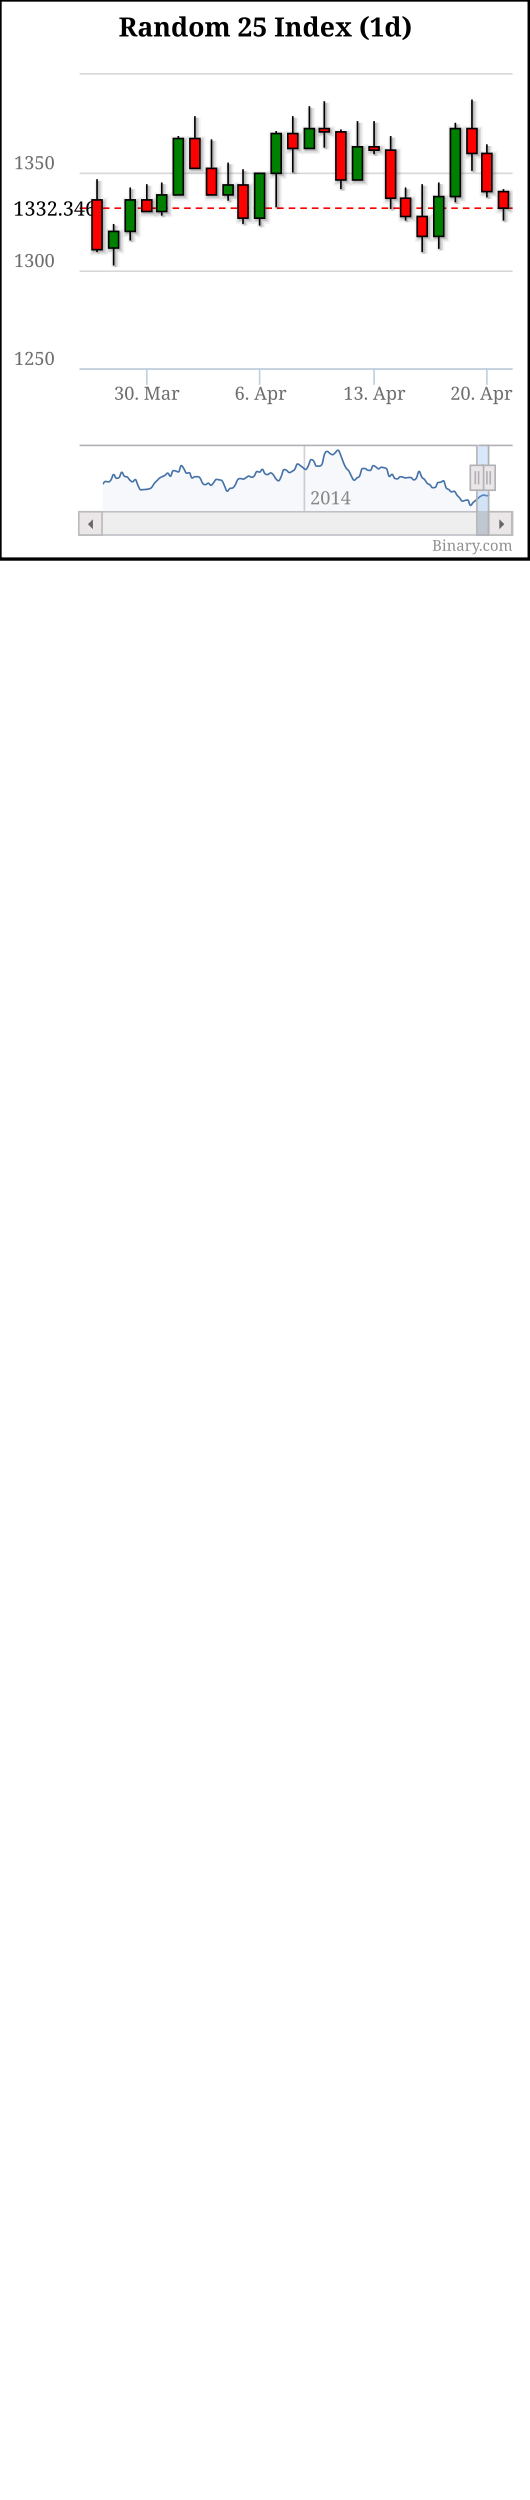
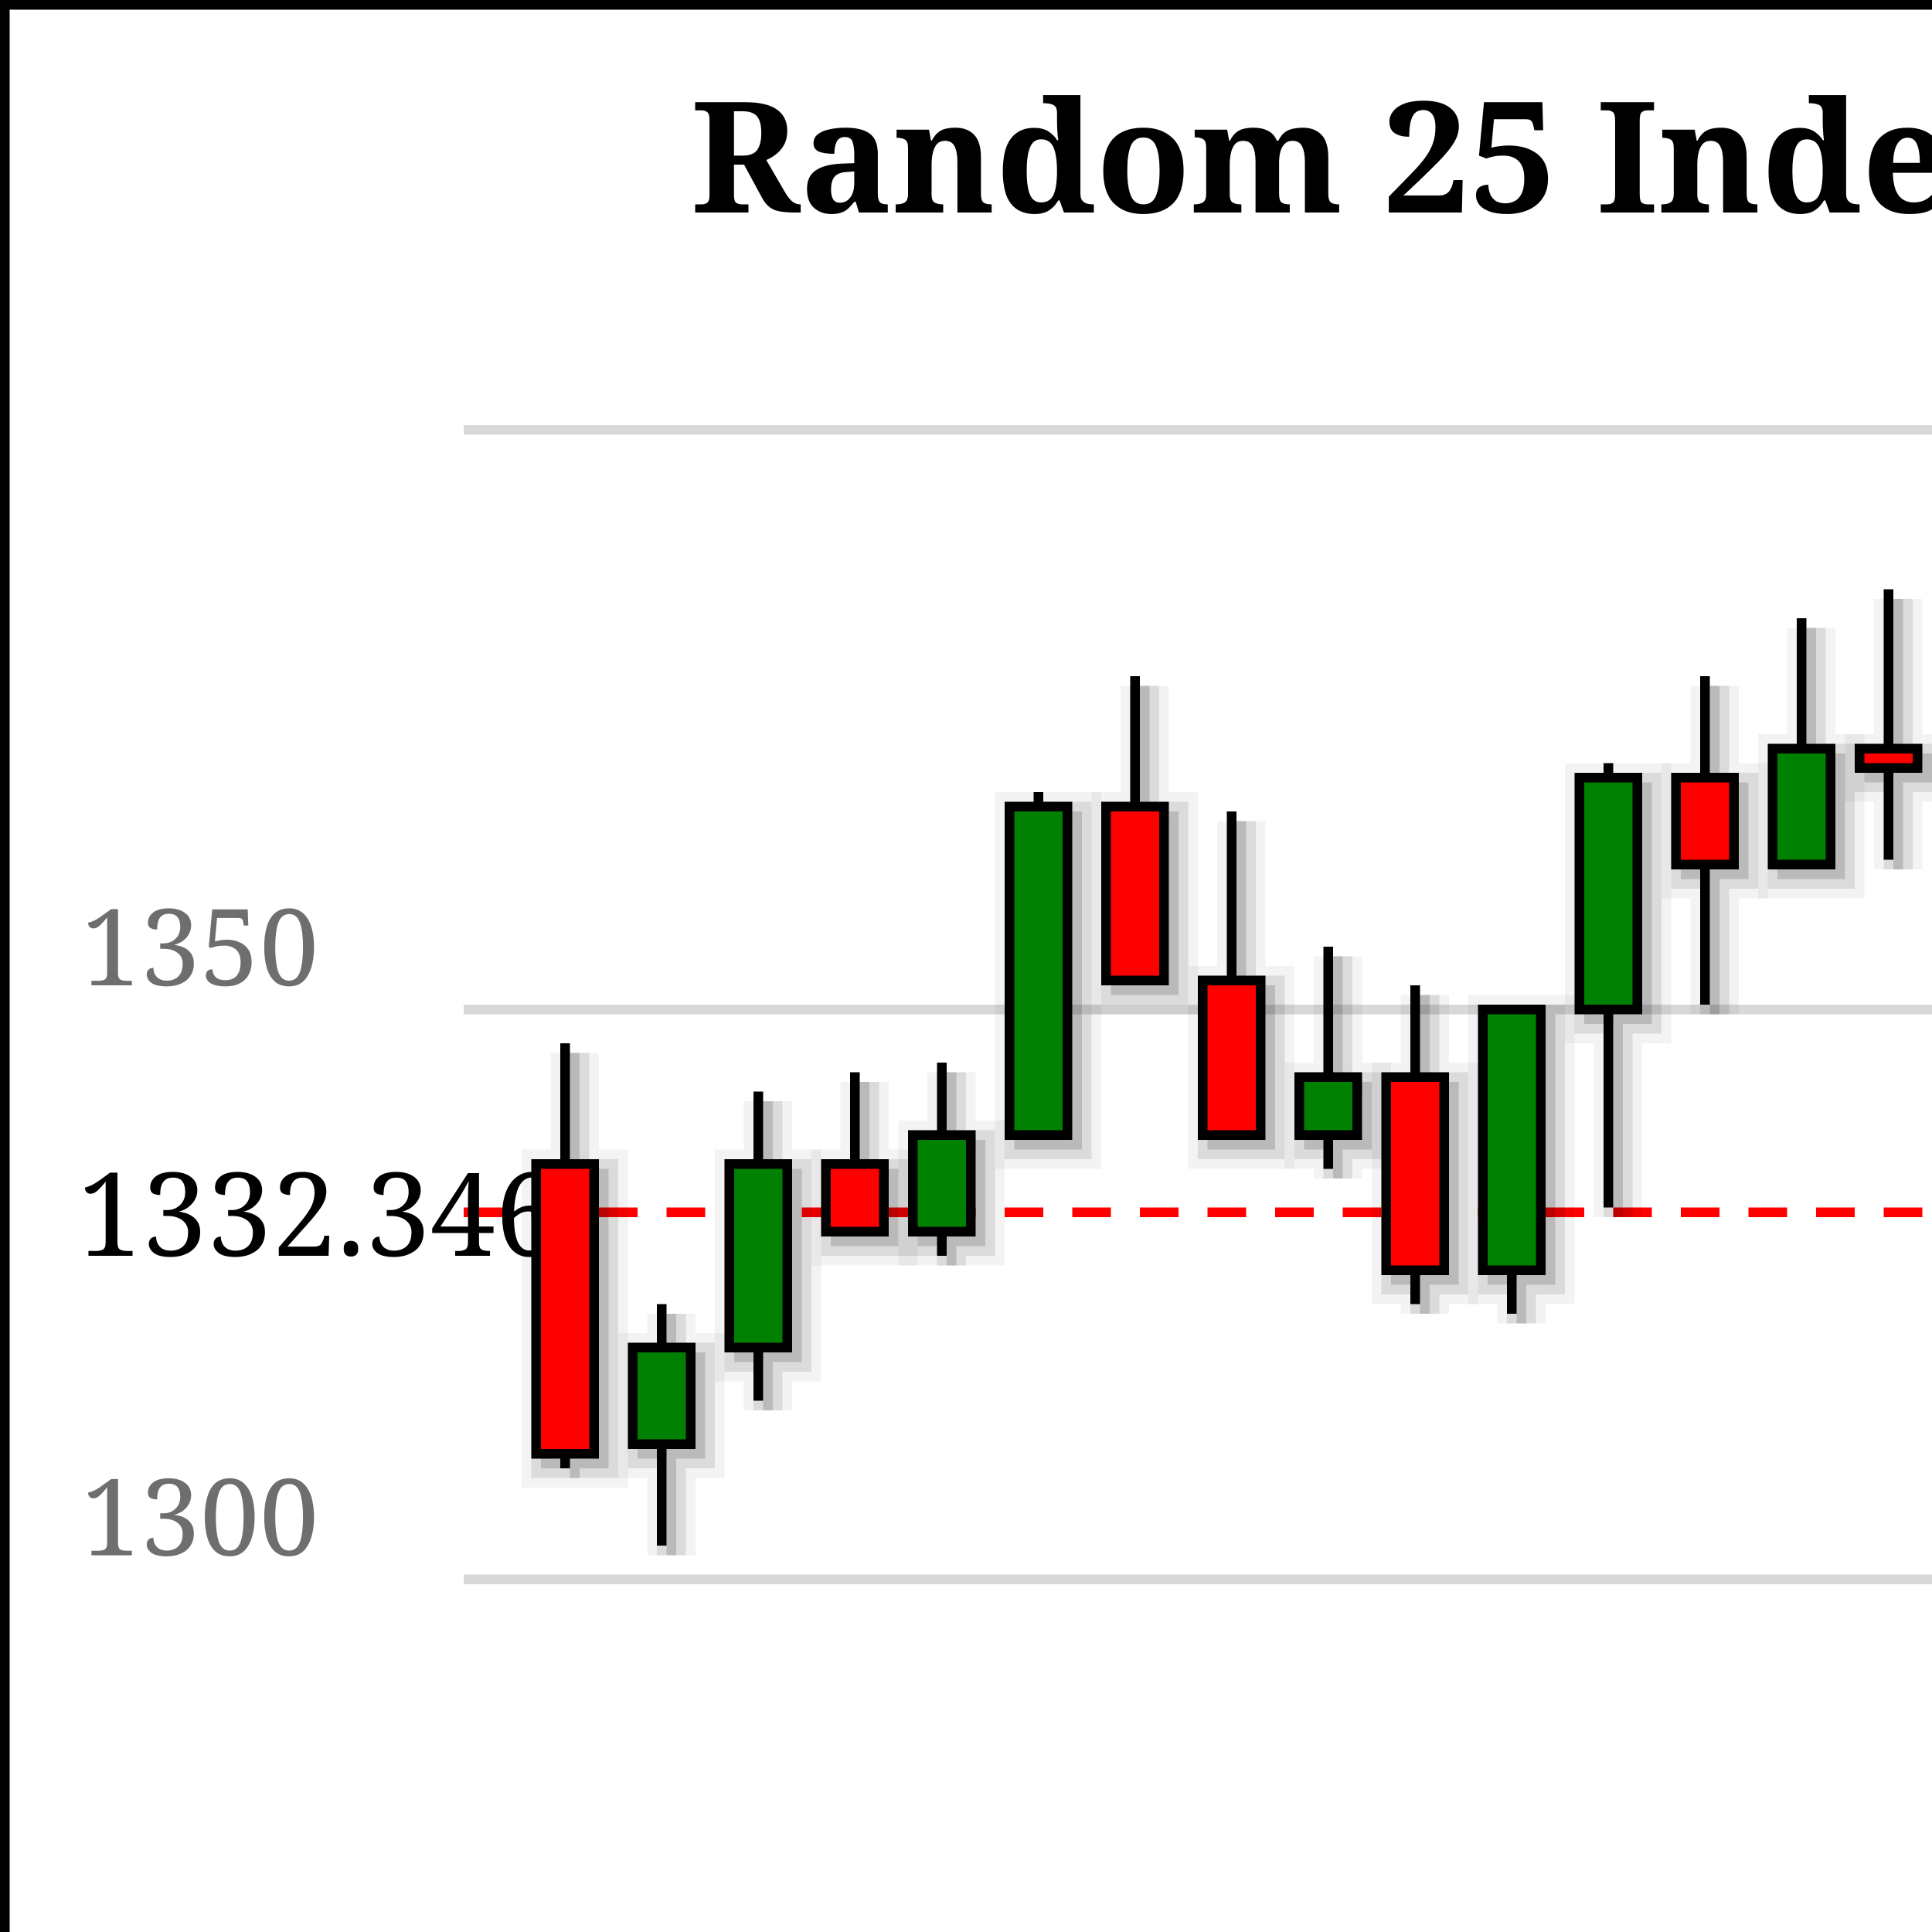
- <svg xmlns="http://www.w3.org/2000/svg" version="1.1" style="font-family:signika, serif;font-size:12px;" preserveAspectRatio="xMinYMin meet" viewBox="0 0 319 1507">
+ <svg xmlns="http://www.w3.org/2000/svg" version="1.1" style="font-family:signika, serif;font-size:12px;" preserveAspectRatio="xMinYMin meet" viewBox="0 0 200 200">
  <rect x="0" y="0" width="319" height="337" style="stroke: #000000; fill: none; stroke-width: 2" />
  <defs>
    <clipPath id="highcharts-19">
      <rect x="0" y="0" width="261" height="177" />
    </clipPath>
    <clipPath id="highcharts-21">
      <rect x="0" y="0" width="233" height="40" />
    </clipPath>
  </defs>
  <g class="highcharts-scrollbar" transform="translate(48,309)">
    <rect x="0" y="-0.5" fill="#eeeeee" stroke="#C0C0C8" stroke-width="1" rx="0" ry="0" height="14" width="261" />
    <rect y="-0.5" height="14" fill="#bfc8d1" stroke="#bfc8d1" stroke-width="1" rx="0" ry="0" x="240.5" width="6" />
    <path fill="none" stroke="#666" stroke-width="1" visibility="hidden" d="M 240 3.5 L 240 9.333 M 243 3.5 L 243 9.333 M 246 3.5 L 246 9.333" />
    <g>
      <rect x="-0.5" y="-0.5" width="14" height="14" strokeWidth="1" stroke="#bbb" stroke-width="1" fill="#ebe7e8" />
      <path fill="#666" d="M 8 4 L 8 10 5 7" />
    </g>
    <g transform="translate(247,0)">
      <rect x="-0.5" y="-0.5" width="14" height="14" strokeWidth="1" stroke="#bbb" stroke-width="1" fill="#ebe7e8" />
      <path fill="#666" d="M 6 4 L 6 10 9 7" />
    </g>
  </g>
  <g class="highcharts-grid" />
  <g class="highcharts-grid">
    <path fill="none" d="M 183.5 268 L 183.5 308" stroke="#D0D0D8" stroke-width="1" opacity="1" />
  </g>
  <g class="highcharts-grid">
    <path fill="none" d="M 48 222.5 L 309 222.5" stroke="#D8D8D8" stroke-width="1" opacity="1" />
    <path fill="none" d="M 48 163.5 L 309 163.5" stroke="#D8D8D8" stroke-width="1" opacity="1" />
    <path fill="none" d="M 48 104.5 L 309 104.5" stroke="#D8D8D8" stroke-width="1" opacity="1" />
    <path fill="none" d="M 48 44.5 L 309 44.5" stroke="#D8D8D8" stroke-width="1" opacity="1" />
  </g>
  <g class="highcharts-grid" />
  <g class="highcharts-axis">
    <path fill="none" d="M 88.5 222 L 88.5 232" stroke="#C0D0E0" stroke-width="1" opacity="1" />
    <path fill="none" d="M 156.5 222 L 156.5 232" stroke="#C0D0E0" stroke-width="1" opacity="1" />
    <path fill="none" d="M 225.5 222 L 225.5 232" stroke="#C0D0E0" stroke-width="1" opacity="1" />
    <path fill="none" d="M 293.5 222 L 293.5 232" stroke="#C0D0E0" stroke-width="1" opacity="1" />
    <path fill="none" d="M 48 222.5 L 309 222.5" stroke="#C0D0E0" stroke-width="1" visibility="visible" />
  </g>
  <g class="highcharts-axis" />
  <g class="highcharts-axis" />
  <g class="highcharts-axis" />
  <path fill="none" d="M 48 125.5 L 309 125.5" stroke="red" stroke-width="1" stroke-dasharray="4,3" />
  <text x="8" text-anchor="undefined" transform="translate(0,0)" style="" y="130" visibility="visible">
    <tspan style="background-color: #2ecc71; border-radius: 2px;">1332.346</tspan>
  </text>
  <g class="highcharts-series-group">
    <g class="highcharts-series" visibility="visible" transform="translate(48,45) scale(1 1)" clip-path="url(#highcharts-19)">
      <path fill="none" d="M 7.5 105.5 L 7.5 75.5 L 13.5 75.5 L 13.5 105.5 Z M 10.5 75.5 L 10.5 63 M 10.5 105.5 L 10.5 107" stroke="black" stroke-width="5" stroke-opacity="0.05" transform="translate(1, 1)" />
      <path fill="none" d="M 7.5 105.5 L 7.5 75.5 L 13.5 75.5 L 13.5 105.5 Z M 10.5 75.5 L 10.5 63 M 10.5 105.5 L 10.5 107" stroke="black" stroke-width="3" stroke-opacity="0.1" transform="translate(1, 1)" />
      <path fill="none" d="M 7.5 105.5 L 7.5 75.5 L 13.5 75.5 L 13.5 105.5 Z M 10.5 75.5 L 10.5 63 M 10.5 105.5 L 10.5 107" stroke="black" stroke-width="1" stroke-opacity="0.15" transform="translate(1, 1)" />
      <path fill="red" d="M 7.5 105.5 L 7.5 75.5 L 13.5 75.5 L 13.5 105.5 Z M 10.5 75.5 L 10.5 63 M 10.5 105.5 L 10.5 107" stroke="black" stroke-width="1" />
      <path fill="none" d="M 17.5 104.5 L 17.5 94.5 L 23.5 94.5 L 23.5 104.5 Z M 20.5 94.5 L 20.5 90 M 20.5 104.5 L 20.5 115" stroke="black" stroke-width="5" stroke-opacity="0.05" transform="translate(1, 1)" />
      <path fill="none" d="M 17.5 104.5 L 17.5 94.5 L 23.5 94.5 L 23.5 104.5 Z M 20.5 94.5 L 20.5 90 M 20.5 104.5 L 20.5 115" stroke="black" stroke-width="3" stroke-opacity="0.1" transform="translate(1, 1)" />
      <path fill="none" d="M 17.5 104.5 L 17.5 94.5 L 23.5 94.5 L 23.5 104.5 Z M 20.5 94.5 L 20.5 90 M 20.5 104.5 L 20.5 115" stroke="black" stroke-width="1" stroke-opacity="0.15" transform="translate(1, 1)" />
      <path fill="green" d="M 17.5 104.5 L 17.5 94.5 L 23.5 94.5 L 23.5 104.5 Z M 20.5 94.5 L 20.5 90 M 20.5 104.5 L 20.5 115" stroke="black" stroke-width="1" />
      <path fill="none" d="M 27.5 94.5 L 27.5 75.5 L 33.5 75.5 L 33.5 94.5 Z M 30.5 75.5 L 30.5 68 M 30.5 94.5 L 30.5 100" stroke="black" stroke-width="5" stroke-opacity="0.05" transform="translate(1, 1)" />
      <path fill="none" d="M 27.5 94.5 L 27.5 75.5 L 33.5 75.5 L 33.5 94.5 Z M 30.5 75.5 L 30.5 68 M 30.5 94.5 L 30.5 100" stroke="black" stroke-width="3" stroke-opacity="0.1" transform="translate(1, 1)" />
      <path fill="none" d="M 27.5 94.5 L 27.5 75.5 L 33.5 75.5 L 33.5 94.5 Z M 30.5 75.5 L 30.5 68 M 30.5 94.5 L 30.5 100" stroke="black" stroke-width="1" stroke-opacity="0.15" transform="translate(1, 1)" />
      <path fill="green" d="M 27.5 94.5 L 27.5 75.5 L 33.5 75.5 L 33.5 94.5 Z M 30.5 75.5 L 30.5 68 M 30.5 94.5 L 30.5 100" stroke="black" stroke-width="1" />
      <path fill="none" d="M 37.5 82.5 L 37.5 75.5 L 43.5 75.5 L 43.5 82.5 Z M 40.5 75.5 L 40.5 66 M 40.5 82.5 L 40.5 83" stroke="black" stroke-width="5" stroke-opacity="0.05" transform="translate(1, 1)" />
      <path fill="none" d="M 37.5 82.5 L 37.5 75.5 L 43.5 75.5 L 43.5 82.5 Z M 40.5 75.5 L 40.5 66 M 40.5 82.5 L 40.5 83" stroke="black" stroke-width="3" stroke-opacity="0.1" transform="translate(1, 1)" />
      <path fill="none" d="M 37.5 82.5 L 37.5 75.5 L 43.5 75.5 L 43.5 82.5 Z M 40.5 75.5 L 40.5 66 M 40.5 82.5 L 40.5 83" stroke="black" stroke-width="1" stroke-opacity="0.15" transform="translate(1, 1)" />
      <path fill="red" d="M 37.5 82.5 L 37.5 75.5 L 43.5 75.5 L 43.5 82.5 Z M 40.5 75.5 L 40.5 66 M 40.5 82.5 L 40.5 83" stroke="black" stroke-width="1" />
      <path fill="none" d="M 46.5 82.5 L 46.5 72.5 L 52.5 72.5 L 52.5 82.5 Z M 49.5 72.5 L 49.5 65 M 49.5 82.5 L 49.5 85" stroke="black" stroke-width="5" stroke-opacity="0.05" transform="translate(1, 1)" />
      <path fill="none" d="M 46.5 82.5 L 46.5 72.5 L 52.5 72.5 L 52.5 82.5 Z M 49.5 72.5 L 49.5 65 M 49.5 82.5 L 49.5 85" stroke="black" stroke-width="3" stroke-opacity="0.1" transform="translate(1, 1)" />
      <path fill="none" d="M 46.5 82.5 L 46.5 72.5 L 52.5 72.5 L 52.5 82.5 Z M 49.5 72.5 L 49.5 65 M 49.5 82.5 L 49.5 85" stroke="black" stroke-width="1" stroke-opacity="0.15" transform="translate(1, 1)" />
      <path fill="green" d="M 46.5 82.5 L 46.5 72.5 L 52.5 72.5 L 52.5 82.5 Z M 49.5 72.5 L 49.5 65 M 49.5 82.5 L 49.5 85" stroke="black" stroke-width="1" />
      <path fill="none" d="M 56.5 72.5 L 56.5 38.5 L 62.5 38.5 L 62.5 72.5 Z M 59.5 38.5 L 59.5 37 M 59.5 72.5 L 59.5 73" stroke="black" stroke-width="5" stroke-opacity="0.05" transform="translate(1, 1)" />
      <path fill="none" d="M 56.5 72.5 L 56.5 38.5 L 62.5 38.5 L 62.5 72.5 Z M 59.5 38.5 L 59.5 37 M 59.5 72.5 L 59.5 73" stroke="black" stroke-width="3" stroke-opacity="0.1" transform="translate(1, 1)" />
      <path fill="none" d="M 56.5 72.5 L 56.5 38.5 L 62.5 38.5 L 62.5 72.5 Z M 59.5 38.5 L 59.5 37 M 59.5 72.5 L 59.5 73" stroke="black" stroke-width="1" stroke-opacity="0.15" transform="translate(1, 1)" />
      <path fill="green" d="M 56.5 72.5 L 56.5 38.5 L 62.5 38.5 L 62.5 72.5 Z M 59.5 38.5 L 59.5 37 M 59.5 72.5 L 59.5 73" stroke="black" stroke-width="1" />
      <path fill="none" d="M 66.5 56.5 L 66.5 38.5 L 72.5 38.5 L 72.5 56.5 Z M 69.5 38.5 L 69.5 25 M 69.5 56.5 L 69.5 57" stroke="black" stroke-width="5" stroke-opacity="0.05" transform="translate(1, 1)" />
      <path fill="none" d="M 66.5 56.5 L 66.5 38.5 L 72.5 38.5 L 72.5 56.5 Z M 69.5 38.5 L 69.5 25 M 69.5 56.5 L 69.5 57" stroke="black" stroke-width="3" stroke-opacity="0.1" transform="translate(1, 1)" />
      <path fill="none" d="M 66.5 56.5 L 66.5 38.5 L 72.5 38.5 L 72.5 56.5 Z M 69.5 38.5 L 69.5 25 M 69.5 56.5 L 69.5 57" stroke="black" stroke-width="1" stroke-opacity="0.15" transform="translate(1, 1)" />
      <path fill="red" d="M 66.5 56.5 L 66.5 38.5 L 72.5 38.5 L 72.5 56.5 Z M 69.5 38.5 L 69.5 25 M 69.5 56.5 L 69.5 57" stroke="black" stroke-width="1" />
      <path fill="none" d="M 76.5 72.5 L 76.5 56.5 L 82.5 56.5 L 82.5 72.5 Z M 79.5 56.5 L 79.5 39 M 79.5 72.5 L 79.5 72" stroke="black" stroke-width="5" stroke-opacity="0.05" transform="translate(1, 1)" />
      <path fill="none" d="M 76.5 72.5 L 76.5 56.5 L 82.5 56.5 L 82.5 72.5 Z M 79.5 56.5 L 79.5 39 M 79.5 72.5 L 79.5 72" stroke="black" stroke-width="3" stroke-opacity="0.1" transform="translate(1, 1)" />
      <path fill="none" d="M 76.5 72.5 L 76.5 56.5 L 82.5 56.5 L 82.5 72.5 Z M 79.5 56.5 L 79.5 39 M 79.5 72.5 L 79.5 72" stroke="black" stroke-width="1" stroke-opacity="0.15" transform="translate(1, 1)" />
      <path fill="red" d="M 76.5 72.5 L 76.5 56.5 L 82.5 56.5 L 82.5 72.5 Z M 79.5 56.5 L 79.5 39 M 79.5 72.5 L 79.5 72" stroke="black" stroke-width="1" />
      <path fill="none" d="M 86.5 72.5 L 86.5 66.5 L 92.5 66.5 L 92.5 72.5 Z M 89.5 66.5 L 89.5 53 M 89.5 72.5 L 89.5 76" stroke="black" stroke-width="5" stroke-opacity="0.05" transform="translate(1, 1)" />
      <path fill="none" d="M 86.5 72.5 L 86.5 66.5 L 92.5 66.5 L 92.5 72.5 Z M 89.5 66.5 L 89.5 53 M 89.5 72.5 L 89.5 76" stroke="black" stroke-width="3" stroke-opacity="0.1" transform="translate(1, 1)" />
      <path fill="none" d="M 86.5 72.5 L 86.5 66.5 L 92.5 66.5 L 92.5 72.5 Z M 89.5 66.5 L 89.5 53 M 89.5 72.5 L 89.5 76" stroke="black" stroke-width="1" stroke-opacity="0.15" transform="translate(1, 1)" />
      <path fill="green" d="M 86.5 72.5 L 86.5 66.5 L 92.5 66.5 L 92.5 72.5 Z M 89.5 66.5 L 89.5 53 M 89.5 72.5 L 89.5 76" stroke="black" stroke-width="1" />
      <path fill="none" d="M 95.5 86.5 L 95.5 66.5 L 101.5 66.5 L 101.5 86.5 Z M 98.5 66.5 L 98.5 57 M 98.5 86.5 L 98.5 90" stroke="black" stroke-width="5" stroke-opacity="0.05" transform="translate(1, 1)" />
      <path fill="none" d="M 95.5 86.5 L 95.5 66.5 L 101.5 66.5 L 101.5 86.5 Z M 98.5 66.5 L 98.5 57 M 98.5 86.5 L 98.5 90" stroke="black" stroke-width="3" stroke-opacity="0.1" transform="translate(1, 1)" />
      <path fill="none" d="M 95.5 86.5 L 95.5 66.5 L 101.5 66.5 L 101.5 86.5 Z M 98.5 66.5 L 98.5 57 M 98.5 86.5 L 98.5 90" stroke="black" stroke-width="1" stroke-opacity="0.15" transform="translate(1, 1)" />
      <path fill="red" d="M 95.5 86.5 L 95.5 66.5 L 101.5 66.5 L 101.5 86.5 Z M 98.5 66.5 L 98.5 57 M 98.5 86.5 L 98.5 90" stroke="black" stroke-width="1" />
      <path fill="none" d="M 105.5 86.5 L 105.5 59.5 L 111.5 59.5 L 111.5 86.5 Z M 108.5 59.5 L 108.5 59.5 M 108.5 86.5 L 108.5 91" stroke="black" stroke-width="5" stroke-opacity="0.05" transform="translate(1, 1)" />
      <path fill="none" d="M 105.5 86.5 L 105.5 59.5 L 111.5 59.5 L 111.5 86.5 Z M 108.5 59.5 L 108.5 59.5 M 108.5 86.5 L 108.5 91" stroke="black" stroke-width="3" stroke-opacity="0.1" transform="translate(1, 1)" />
      <path fill="none" d="M 105.5 86.5 L 105.5 59.5 L 111.5 59.5 L 111.5 86.5 Z M 108.5 59.5 L 108.5 59.5 M 108.5 86.5 L 108.5 91" stroke="black" stroke-width="1" stroke-opacity="0.15" transform="translate(1, 1)" />
      <path fill="green" d="M 105.5 86.5 L 105.5 59.5 L 111.5 59.5 L 111.5 86.5 Z M 108.5 59.5 L 108.5 59.5 M 108.5 86.5 L 108.5 91" stroke="black" stroke-width="1" />
      <path fill="none" d="M 115.5 59.5 L 115.5 35.5 L 121.5 35.5 L 121.5 59.5 Z M 118.5 35.5 L 118.5 34 M 118.5 59.5 L 118.5 80" stroke="black" stroke-width="5" stroke-opacity="0.05" transform="translate(1, 1)" />
      <path fill="none" d="M 115.5 59.5 L 115.5 35.5 L 121.5 35.5 L 121.5 59.5 Z M 118.5 35.5 L 118.5 34 M 118.5 59.5 L 118.5 80" stroke="black" stroke-width="3" stroke-opacity="0.1" transform="translate(1, 1)" />
      <path fill="none" d="M 115.5 59.5 L 115.5 35.5 L 121.5 35.5 L 121.5 59.5 Z M 118.5 35.5 L 118.5 34 M 118.5 59.5 L 118.5 80" stroke="black" stroke-width="1" stroke-opacity="0.15" transform="translate(1, 1)" />
      <path fill="green" d="M 115.5 59.5 L 115.5 35.5 L 121.5 35.5 L 121.5 59.5 Z M 118.5 35.5 L 118.5 34 M 118.5 59.5 L 118.5 80" stroke="black" stroke-width="1" />
      <path fill="none" d="M 125.5 44.5 L 125.5 35.5 L 131.5 35.5 L 131.5 44.5 Z M 128.5 35.5 L 128.5 25 M 128.5 44.5 L 128.5 59" stroke="black" stroke-width="5" stroke-opacity="0.05" transform="translate(1, 1)" />
      <path fill="none" d="M 125.5 44.5 L 125.5 35.5 L 131.5 35.5 L 131.5 44.5 Z M 128.5 35.5 L 128.5 25 M 128.5 44.5 L 128.5 59" stroke="black" stroke-width="3" stroke-opacity="0.1" transform="translate(1, 1)" />
      <path fill="none" d="M 125.5 44.5 L 125.5 35.5 L 131.5 35.5 L 131.5 44.5 Z M 128.5 35.5 L 128.5 25 M 128.5 44.5 L 128.5 59" stroke="black" stroke-width="1" stroke-opacity="0.15" transform="translate(1, 1)" />
      <path fill="red" d="M 125.5 44.5 L 125.5 35.5 L 131.5 35.5 L 131.5 44.5 Z M 128.5 35.5 L 128.5 25 M 128.5 44.5 L 128.5 59" stroke="black" stroke-width="1" />
      <path fill="none" d="M 135.5 44.5 L 135.5 32.5 L 141.5 32.5 L 141.5 44.5 Z M 138.5 32.5 L 138.5 19 M 138.5 44.5 L 138.5 45" stroke="black" stroke-width="5" stroke-opacity="0.05" transform="translate(1, 1)" />
      <path fill="none" d="M 135.5 44.5 L 135.5 32.5 L 141.5 32.5 L 141.5 44.5 Z M 138.5 32.5 L 138.5 19 M 138.5 44.5 L 138.5 45" stroke="black" stroke-width="3" stroke-opacity="0.1" transform="translate(1, 1)" />
      <path fill="none" d="M 135.5 44.5 L 135.5 32.5 L 141.5 32.5 L 141.5 44.5 Z M 138.5 32.5 L 138.5 19 M 138.5 44.5 L 138.5 45" stroke="black" stroke-width="1" stroke-opacity="0.15" transform="translate(1, 1)" />
      <path fill="green" d="M 135.5 44.5 L 135.5 32.5 L 141.5 32.5 L 141.5 44.5 Z M 138.5 32.5 L 138.5 19 M 138.5 44.5 L 138.5 45" stroke="black" stroke-width="1" />
      <path fill="none" d="M 144.5 34.5 L 144.5 32.5 L 150.5 32.5 L 150.5 34.5 Z M 147.5 32.5 L 147.5 16 M 147.5 34.5 L 147.5 44" stroke="black" stroke-width="5" stroke-opacity="0.05" transform="translate(1, 1)" />
      <path fill="none" d="M 144.5 34.5 L 144.5 32.5 L 150.5 32.5 L 150.5 34.5 Z M 147.5 32.5 L 147.5 16 M 147.5 34.5 L 147.5 44" stroke="black" stroke-width="3" stroke-opacity="0.1" transform="translate(1, 1)" />
      <path fill="none" d="M 144.5 34.5 L 144.5 32.5 L 150.5 32.5 L 150.5 34.5 Z M 147.5 32.5 L 147.5 16 M 147.5 34.5 L 147.5 44" stroke="black" stroke-width="1" stroke-opacity="0.15" transform="translate(1, 1)" />
      <path fill="red" d="M 144.5 34.5 L 144.5 32.5 L 150.5 32.5 L 150.5 34.5 Z M 147.5 32.5 L 147.5 16 M 147.5 34.5 L 147.5 44" stroke="black" stroke-width="1" />
      <path fill="none" d="M 154.5 63.5 L 154.5 34.5 L 160.5 34.5 L 160.5 63.5 Z M 157.5 34.5 L 157.5 33 M 157.5 63.5 L 157.5 69" stroke="black" stroke-width="5" stroke-opacity="0.05" transform="translate(1, 1)" />
      <path fill="none" d="M 154.5 63.5 L 154.5 34.5 L 160.5 34.5 L 160.5 63.5 Z M 157.5 34.5 L 157.5 33 M 157.5 63.5 L 157.5 69" stroke="black" stroke-width="3" stroke-opacity="0.1" transform="translate(1, 1)" />
      <path fill="none" d="M 154.5 63.5 L 154.5 34.5 L 160.5 34.5 L 160.5 63.5 Z M 157.5 34.5 L 157.5 33 M 157.5 63.5 L 157.5 69" stroke="black" stroke-width="1" stroke-opacity="0.15" transform="translate(1, 1)" />
      <path fill="red" d="M 154.5 63.5 L 154.5 34.5 L 160.5 34.5 L 160.5 63.5 Z M 157.5 34.5 L 157.5 33 M 157.5 63.5 L 157.5 69" stroke="black" stroke-width="1" />
      <path fill="none" d="M 164.5 63.5 L 164.5 43.5 L 170.5 43.5 L 170.5 63.5 Z M 167.5 43.5 L 167.5 28 M 167.5 63.5 L 167.5 63" stroke="black" stroke-width="5" stroke-opacity="0.05" transform="translate(1, 1)" />
      <path fill="none" d="M 164.5 63.5 L 164.5 43.5 L 170.5 43.5 L 170.5 63.5 Z M 167.5 43.5 L 167.5 28 M 167.5 63.5 L 167.5 63" stroke="black" stroke-width="3" stroke-opacity="0.1" transform="translate(1, 1)" />
      <path fill="none" d="M 164.5 63.5 L 164.5 43.5 L 170.5 43.5 L 170.5 63.5 Z M 167.5 43.5 L 167.5 28 M 167.5 63.5 L 167.5 63" stroke="black" stroke-width="1" stroke-opacity="0.15" transform="translate(1, 1)" />
      <path fill="green" d="M 164.5 63.5 L 164.5 43.5 L 170.5 43.5 L 170.5 63.5 Z M 167.5 43.5 L 167.5 28 M 167.5 63.5 L 167.5 63" stroke="black" stroke-width="1" />
      <path fill="none" d="M 174.5 45.5 L 174.5 43.5 L 180.5 43.5 L 180.5 45.5 Z M 177.5 43.5 L 177.5 28 M 177.5 45.5 L 177.5 48" stroke="black" stroke-width="5" stroke-opacity="0.05" transform="translate(1, 1)" />
      <path fill="none" d="M 174.5 45.5 L 174.5 43.5 L 180.5 43.5 L 180.5 45.5 Z M 177.5 43.5 L 177.5 28 M 177.5 45.5 L 177.5 48" stroke="black" stroke-width="3" stroke-opacity="0.1" transform="translate(1, 1)" />
      <path fill="none" d="M 174.5 45.5 L 174.5 43.5 L 180.5 43.5 L 180.5 45.5 Z M 177.5 43.5 L 177.5 28 M 177.5 45.5 L 177.5 48" stroke="black" stroke-width="1" stroke-opacity="0.15" transform="translate(1, 1)" />
      <path fill="red" d="M 174.5 45.5 L 174.5 43.5 L 180.5 43.5 L 180.5 45.5 Z M 177.5 43.5 L 177.5 28 M 177.5 45.5 L 177.5 48" stroke="black" stroke-width="1" />
      <path fill="none" d="M 184.5 74.5 L 184.5 45.5 L 190.5 45.5 L 190.5 74.5 Z M 187.5 45.5 L 187.5 37 M 187.5 74.5 L 187.5 81" stroke="black" stroke-width="5" stroke-opacity="0.05" transform="translate(1, 1)" />
      <path fill="none" d="M 184.5 74.5 L 184.5 45.5 L 190.5 45.5 L 190.5 74.5 Z M 187.5 45.5 L 187.5 37 M 187.5 74.5 L 187.5 81" stroke="black" stroke-width="3" stroke-opacity="0.1" transform="translate(1, 1)" />
      <path fill="none" d="M 184.5 74.5 L 184.5 45.5 L 190.5 45.5 L 190.5 74.5 Z M 187.5 45.5 L 187.5 37 M 187.5 74.5 L 187.5 81" stroke="black" stroke-width="1" stroke-opacity="0.15" transform="translate(1, 1)" />
      <path fill="red" d="M 184.5 74.5 L 184.5 45.5 L 190.5 45.5 L 190.5 74.5 Z M 187.5 45.5 L 187.5 37 M 187.5 74.5 L 187.5 81" stroke="black" stroke-width="1" />
      <path fill="none" d="M 193.5 85.5 L 193.5 74.5 L 199.5 74.5 L 199.5 85.5 Z M 196.5 74.5 L 196.5 68 M 196.5 85.5 L 196.5 88" stroke="black" stroke-width="5" stroke-opacity="0.05" transform="translate(1, 1)" />
      <path fill="none" d="M 193.5 85.5 L 193.5 74.5 L 199.5 74.5 L 199.5 85.5 Z M 196.5 74.5 L 196.5 68 M 196.5 85.5 L 196.5 88" stroke="black" stroke-width="3" stroke-opacity="0.1" transform="translate(1, 1)" />
      <path fill="none" d="M 193.5 85.5 L 193.5 74.5 L 199.5 74.5 L 199.5 85.5 Z M 196.5 74.5 L 196.5 68 M 196.5 85.5 L 196.5 88" stroke="black" stroke-width="1" stroke-opacity="0.15" transform="translate(1, 1)" />
      <path fill="red" d="M 193.5 85.5 L 193.5 74.5 L 199.5 74.5 L 199.5 85.5 Z M 196.5 74.5 L 196.5 68 M 196.5 85.5 L 196.5 88" stroke="black" stroke-width="1" />
      <path fill="none" d="M 203.5 97.5 L 203.5 85.5 L 209.5 85.5 L 209.5 97.5 Z M 206.5 85.5 L 206.5 66 M 206.5 97.5 L 206.5 107" stroke="black" stroke-width="5" stroke-opacity="0.05" transform="translate(1, 1)" />
      <path fill="none" d="M 203.5 97.5 L 203.5 85.5 L 209.5 85.5 L 209.5 97.5 Z M 206.5 85.5 L 206.5 66 M 206.5 97.5 L 206.5 107" stroke="black" stroke-width="3" stroke-opacity="0.1" transform="translate(1, 1)" />
      <path fill="none" d="M 203.5 97.5 L 203.5 85.5 L 209.5 85.5 L 209.5 97.5 Z M 206.5 85.5 L 206.5 66 M 206.5 97.5 L 206.5 107" stroke="black" stroke-width="1" stroke-opacity="0.15" transform="translate(1, 1)" />
      <path fill="red" d="M 203.5 97.5 L 203.5 85.5 L 209.5 85.5 L 209.5 97.5 Z M 206.5 85.5 L 206.5 66 M 206.5 97.5 L 206.5 107" stroke="black" stroke-width="1" />
      <path fill="none" d="M 213.5 97.5 L 213.5 73.5 L 219.5 73.5 L 219.5 97.5 Z M 216.5 73.5 L 216.5 65 M 216.5 97.5 L 216.5 105" stroke="black" stroke-width="5" stroke-opacity="0.05" transform="translate(1, 1)" />
      <path fill="none" d="M 213.5 97.5 L 213.5 73.5 L 219.5 73.5 L 219.5 97.5 Z M 216.5 73.5 L 216.5 65 M 216.5 97.5 L 216.5 105" stroke="black" stroke-width="3" stroke-opacity="0.1" transform="translate(1, 1)" />
      <path fill="none" d="M 213.5 97.5 L 213.5 73.5 L 219.5 73.5 L 219.5 97.5 Z M 216.5 73.5 L 216.5 65 M 216.5 97.5 L 216.5 105" stroke="black" stroke-width="1" stroke-opacity="0.15" transform="translate(1, 1)" />
      <path fill="green" d="M 213.5 97.5 L 213.5 73.5 L 219.5 73.5 L 219.5 97.5 Z M 216.5 73.5 L 216.5 65 M 216.5 97.5 L 216.5 105" stroke="black" stroke-width="1" />
      <path fill="none" d="M 223.5 73.5 L 223.5 32.5 L 229.5 32.5 L 229.5 73.5 Z M 226.5 32.5 L 226.5 29 M 226.5 73.5 L 226.5 77" stroke="black" stroke-width="5" stroke-opacity="0.05" transform="translate(1, 1)" />
      <path fill="none" d="M 223.5 73.5 L 223.5 32.5 L 229.5 32.5 L 229.5 73.5 Z M 226.5 32.5 L 226.5 29 M 226.5 73.5 L 226.5 77" stroke="black" stroke-width="3" stroke-opacity="0.1" transform="translate(1, 1)" />
      <path fill="none" d="M 223.5 73.5 L 223.5 32.5 L 229.5 32.5 L 229.5 73.5 Z M 226.5 32.5 L 226.5 29 M 226.5 73.5 L 226.5 77" stroke="black" stroke-width="1" stroke-opacity="0.15" transform="translate(1, 1)" />
      <path fill="green" d="M 223.5 73.5 L 223.5 32.5 L 229.5 32.5 L 229.5 73.5 Z M 226.5 32.5 L 226.5 29 M 226.5 73.5 L 226.5 77" stroke="black" stroke-width="1" />
      <path fill="none" d="M 233.5 47.5 L 233.5 32.5 L 239.5 32.5 L 239.5 47.5 Z M 236.5 32.5 L 236.5 15 M 236.5 47.5 L 236.5 58" stroke="black" stroke-width="5" stroke-opacity="0.05" transform="translate(1, 1)" />
      <path fill="none" d="M 233.5 47.5 L 233.5 32.5 L 239.5 32.5 L 239.5 47.5 Z M 236.5 32.5 L 236.5 15 M 236.5 47.5 L 236.5 58" stroke="black" stroke-width="3" stroke-opacity="0.1" transform="translate(1, 1)" />
      <path fill="none" d="M 233.5 47.5 L 233.5 32.5 L 239.5 32.5 L 239.5 47.5 Z M 236.5 32.5 L 236.5 15 M 236.5 47.5 L 236.5 58" stroke="black" stroke-width="1" stroke-opacity="0.15" transform="translate(1, 1)" />
      <path fill="red" d="M 233.5 47.5 L 233.5 32.5 L 239.5 32.5 L 239.5 47.5 Z M 236.5 32.5 L 236.5 15 M 236.5 47.5 L 236.5 58" stroke="black" stroke-width="1" />
      <path fill="none" d="M 242.5 70.5 L 242.5 47.5 L 248.5 47.5 L 248.5 70.5 Z M 245.5 47.5 L 245.5 42 M 245.5 70.5 L 245.5 74" stroke="black" stroke-width="5" stroke-opacity="0.05" transform="translate(1, 1)" />
      <path fill="none" d="M 242.5 70.5 L 242.5 47.5 L 248.5 47.5 L 248.5 70.5 Z M 245.5 47.5 L 245.5 42 M 245.5 70.5 L 245.5 74" stroke="black" stroke-width="3" stroke-opacity="0.1" transform="translate(1, 1)" />
      <path fill="none" d="M 242.5 70.5 L 242.5 47.5 L 248.5 47.5 L 248.5 70.5 Z M 245.5 47.5 L 245.5 42 M 245.5 70.5 L 245.5 74" stroke="black" stroke-width="1" stroke-opacity="0.15" transform="translate(1, 1)" />
      <path fill="red" d="M 242.5 70.5 L 242.5 47.5 L 248.5 47.5 L 248.5 70.5 Z M 245.5 47.5 L 245.5 42 M 245.5 70.5 L 245.5 74" stroke="black" stroke-width="1" />
      <path fill="none" d="M 252.5 80.5 L 252.5 70.5 L 258.5 70.5 L 258.5 80.5 Z M 255.5 70.5 L 255.5 69 M 255.5 80.5 L 255.5 88" stroke="black" stroke-width="5" stroke-opacity="0.05" transform="translate(1, 1)" />
      <path fill="none" d="M 252.5 80.5 L 252.5 70.5 L 258.5 70.5 L 258.5 80.5 Z M 255.5 70.5 L 255.5 69 M 255.5 80.5 L 255.5 88" stroke="black" stroke-width="3" stroke-opacity="0.1" transform="translate(1, 1)" />
      <path fill="none" d="M 252.5 80.5 L 252.5 70.5 L 258.5 70.5 L 258.5 80.5 Z M 255.5 70.5 L 255.5 69 M 255.5 80.5 L 255.5 88" stroke="black" stroke-width="1" stroke-opacity="0.15" transform="translate(1, 1)" />
      <path fill="red" d="M 252.5 80.5 L 252.5 70.5 L 258.5 70.5 L 258.5 80.5 Z M 255.5 70.5 L 255.5 69 M 255.5 80.5 L 255.5 88" stroke="black" stroke-width="1" />
    </g>
    <g class="highcharts-markers" visibility="visible" transform="translate(48,45) scale(1 1)" clip-path="none" />
    <g class="highcharts-series" visibility="visible" transform="translate(62,268) scale(1 1)" clip-path="url(#highcharts-21)">
      <path fill="rgb(69,114,167)" fill-opacity="0.05" d="M 0 23.731 C 0 23.731 0.978 22.202 1.629 22.202 C 2.281 22.202 2.607 22.452 3.259 22.452 C 3.91 22.452 4.236 22.201 4.888 21.315 C 5.54 20.429 5.866 18.023 6.517 18.023 C 7.169 18.023 7.495 20.325 8.147 20.325 C 8.799 20.325 9.124 20.325 9.776 19.853 C 10.428 19.38 10.754 16.654 11.406 16.654 C 12.057 16.654 12.383 18.743 13.035 19.136 C 13.687 19.53 14.013 19.136 14.664 19.53 C 15.316 19.924 15.642 20.829 16.294 21.41 C 16.945 21.991 17.271 22.436 17.923 22.436 C 18.575 22.436 18.901 21.049 19.552 21.049 C 20.204 21.049 20.53 23.356 21.182 24.598 C 21.834 25.84 22.159 27.259 22.811 27.259 C 23.463 27.259 23.789 27.186 24.441 27.136 C 25.092 27.087 25.418 27.094 26.07 27.011 C 26.722 26.928 27.048 26.941 27.699 26.721 C 28.351 26.502 28.677 26.57 29.329 25.915 C 29.98 25.259 30.306 24.275 30.958 23.445 C 31.61 22.614 31.936 22.423 32.587 21.763 C 33.239 21.103 33.565 20.634 34.217 20.143 C 34.869 19.652 35.194 19.637 35.846 19.307 C 36.498 18.978 36.824 18.918 37.476 18.495 C 38.127 18.073 38.453 17.194 39.105 17.194 C 39.757 17.194 40.083 19.096 40.734 19.096 C 41.386 19.096 41.712 15.697 42.364 15.697 C 43.015 15.697 43.341 15.764 43.993 15.927 C 44.645 16.091 44.971 16.515 45.622 16.515 C 46.274 16.515 46.6 12.642 47.252 12.642 C 47.903 12.642 48.229 13.694 48.881 14.618 C 49.533 15.542 49.859 17.263 50.51 17.263 C 51.162 17.263 51.488 16.925 52.14 16.925 C 52.792 16.925 53.117 20.192 53.769 20.192 C 54.421 20.192 54.747 19.414 55.399 19.372 C 56.05 19.33 56.376 19.33 57.028 19.33 C 57.68 19.33 58.006 19.42 58.657 20.257 C 59.309 21.093 59.635 22.88 60.287 23.512 C 60.938 24.145 61.264 24.145 61.916 24.145 C 62.568 24.145 62.894 23.214 63.545 23.214 C 64.197 23.214 64.523 24.54 65.175 24.54 C 65.827 24.54 66.152 23.568 66.804 22.856 C 67.456 22.144 67.782 20.98 68.434 20.98 C 69.085 20.98 69.411 21.105 70.063 21.244 C 70.715 21.382 71.041 21.244 71.692 21.673 C 72.344 22.103 72.67 23.521 73.322 24.808 C 73.973 26.094 74.299 28.106 74.951 28.106 C 75.603 28.106 75.929 26.733 76.58 26.446 C 77.232 26.159 77.558 26.446 78.21 26.159 C 78.862 25.872 79.187 25.279 79.839 24.237 C 80.491 23.195 80.817 21.436 81.469 20.949 C 82.12 20.463 82.446 20.463 83.098 20.463 C 83.75 20.463 84.076 20.812 84.727 20.812 C 85.379 20.812 85.705 20.271 86.357 19.909 C 87.008 19.548 87.334 19.004 87.986 19.004 C 88.638 19.004 88.964 19.677 89.615 19.677 C 90.267 19.677 90.593 19.613 91.245 18.921 C 91.897 18.23 92.222 16.221 92.874 16.221 C 93.526 16.221 93.852 16.595 94.503 16.595 C 95.155 16.595 95.481 14.911 96.133 14.911 C 96.785 14.911 97.11 17.103 97.762 17.59 C 98.414 18.077 98.74 18.077 99.392 18.077 C 100.043 18.077 100.369 17.063 101.021 17.063 C 101.673 17.063 101.999 17.385 102.65 18.089 C 103.302 18.793 103.628 19.838 104.28 20.581 C 104.931 21.325 105.257 21.806 105.909 21.806 C 106.561 21.806 106.887 20.507 107.538 19.151 C 108.19 17.796 108.516 15.03 109.168 15.03 C 109.82 15.03 110.145 15.155 110.797 15.525 C 111.449 15.895 111.775 16.88 112.427 16.88 C 113.078 16.88 113.404 16.528 114.056 16.128 C 114.708 15.728 115.034 15.774 115.685 14.881 C 116.337 13.987 116.663 11.66 117.315 11.66 C 117.966 11.66 118.292 12.17 118.944 12.596 C 119.596 13.021 119.922 13.3 120.573 13.786 C 121.225 14.272 121.551 15.027 122.203 15.027 C 122.855 15.027 123.18 13.999 123.832 12.81 C 124.484 11.621 124.81 9.082 125.462 9.082 C 126.113 9.082 126.439 9.13 127.091 9.911 C 127.743 10.692 128.069 12.988 128.72 12.988 C 129.372 12.988 129.698 12.988 130.35 12.954 C 131.001 12.92 131.327 12.954 131.979 12.072 C 132.631 11.19 132.957 7.366 133.608 5.773 C 134.26 4.179 134.586 4.104 135.238 4.104 C 135.89 4.104 136.215 4.916 136.867 5.312 C 137.519 5.708 137.845 6.085 138.497 6.085 C 139.148 6.085 139.474 5.375 140.126 4.824 C 140.778 4.274 141.103 3.333 141.755 3.333 C 142.407 3.333 142.733 4.871 143.385 6.362 C 144.036 7.852 144.362 9.222 145.014 10.786 C 145.666 12.349 145.992 13.162 146.643 14.179 C 147.295 15.197 147.621 14.867 148.273 15.874 C 148.924 16.88 149.25 18.089 149.902 19.211 C 150.554 20.332 150.88 21.481 151.531 21.481 C 152.183 21.481 152.509 20.596 153.161 20.08 C 153.813 19.564 154.138 20.035 154.79 18.902 C 155.442 17.77 155.768 14.423 156.42 14.416 C 157.071 14.409 157.397 14.409 158.049 14.409 C 158.701 14.409 159.027 15.306 159.678 15.439 C 160.33 15.571 160.656 15.571 161.308 15.571 C 161.959 15.571 162.285 12.673 162.937 12.673 C 163.589 12.673 163.915 13.051 164.566 13.442 C 165.218 13.833 165.544 14.627 166.196 14.627 C 166.848 14.627 167.173 13.655 167.825 13.655 C 168.477 13.655 168.803 13.746 169.455 13.947 C 170.106 14.148 170.432 13.947 171.084 14.661 C 171.736 15.374 172.062 19.252 172.713 19.252 C 173.365 19.252 173.691 17.892 174.343 17.892 C 174.994 17.892 175.32 20.083 175.972 20.372 C 176.624 20.66 176.95 20.66 177.601 20.66 C 178.253 20.66 178.579 19.369 179.231 19.369 C 179.883 19.369 180.208 19.447 180.86 19.595 C 181.512 19.743 181.838 20.108 182.49 20.108 C 183.141 20.108 183.467 19.828 184.119 19.828 C 184.771 19.828 185.097 19.828 185.748 19.861 C 186.4 19.893 186.726 21.259 187.378 21.259 C 188.029 21.259 188.355 21.186 189.007 20.157 C 189.659 19.128 189.985 16.112 190.636 16.112 C 191.288 16.112 191.614 18.672 192.266 19.649 C 192.917 20.626 193.243 20.254 193.895 20.996 C 194.547 21.738 194.873 22.714 195.524 23.359 C 196.176 24.004 196.502 23.695 197.154 24.221 C 197.806 24.747 198.131 25.99 198.783 25.99 C 199.435 25.99 199.761 25.99 200.413 25.783 C 201.064 25.577 201.39 22.977 202.042 22.831 C 202.694 22.685 203.02 22.831 203.671 22.685 C 204.323 22.539 204.649 21.786 205.301 21.786 C 205.952 21.786 206.278 24.959 206.93 26.023 C 207.582 27.087 207.908 26.614 208.559 27.106 C 209.211 27.597 209.537 28.481 210.189 28.481 C 210.841 28.481 211.166 28.141 211.818 28.141 C 212.47 28.141 212.796 29.64 213.448 30.435 C 214.099 31.229 214.425 31.382 215.077 32.114 C 215.729 32.845 216.055 34.092 216.706 34.092 C 217.358 34.092 217.684 33.793 218.336 33.653 C 218.987 33.513 219.313 33.392 219.965 33.392 C 220.617 33.392 220.943 36.667 221.594 36.667 C 222.246 36.667 222.572 35.507 223.224 34.885 C 223.876 34.263 224.201 34.124 224.853 33.557 C 225.505 32.99 225.831 32.576 226.483 32.051 C 227.134 31.525 227.46 31.262 228.112 30.931 C 228.764 30.6 229.09 30.398 229.741 30.398 C 230.393 30.398 230.719 30.877 231.371 30.877 C 232.022 30.877 233 30.272 233 30.272 L 233 40 L 0 40" />
      <path fill="none" d="M 0 23.731 C 0 23.731 0.978 22.202 1.629 22.202 C 2.281 22.202 2.607 22.452 3.259 22.452 C 3.91 22.452 4.236 22.201 4.888 21.315 C 5.54 20.429 5.866 18.023 6.517 18.023 C 7.169 18.023 7.495 20.325 8.147 20.325 C 8.799 20.325 9.124 20.325 9.776 19.853 C 10.428 19.38 10.754 16.654 11.406 16.654 C 12.057 16.654 12.383 18.743 13.035 19.136 C 13.687 19.53 14.013 19.136 14.664 19.53 C 15.316 19.924 15.642 20.829 16.294 21.41 C 16.945 21.991 17.271 22.436 17.923 22.436 C 18.575 22.436 18.901 21.049 19.552 21.049 C 20.204 21.049 20.53 23.356 21.182 24.598 C 21.834 25.84 22.159 27.259 22.811 27.259 C 23.463 27.259 23.789 27.186 24.441 27.136 C 25.092 27.087 25.418 27.094 26.07 27.011 C 26.722 26.928 27.048 26.941 27.699 26.721 C 28.351 26.502 28.677 26.57 29.329 25.915 C 29.98 25.259 30.306 24.275 30.958 23.445 C 31.61 22.614 31.936 22.423 32.587 21.763 C 33.239 21.103 33.565 20.634 34.217 20.143 C 34.869 19.652 35.194 19.637 35.846 19.307 C 36.498 18.978 36.824 18.918 37.476 18.495 C 38.127 18.073 38.453 17.194 39.105 17.194 C 39.757 17.194 40.083 19.096 40.734 19.096 C 41.386 19.096 41.712 15.697 42.364 15.697 C 43.015 15.697 43.341 15.764 43.993 15.927 C 44.645 16.091 44.971 16.515 45.622 16.515 C 46.274 16.515 46.6 12.642 47.252 12.642 C 47.903 12.642 48.229 13.694 48.881 14.618 C 49.533 15.542 49.859 17.263 50.51 17.263 C 51.162 17.263 51.488 16.925 52.14 16.925 C 52.792 16.925 53.117 20.192 53.769 20.192 C 54.421 20.192 54.747 19.414 55.399 19.372 C 56.05 19.33 56.376 19.33 57.028 19.33 C 57.68 19.33 58.006 19.42 58.657 20.257 C 59.309 21.093 59.635 22.88 60.287 23.512 C 60.938 24.145 61.264 24.145 61.916 24.145 C 62.568 24.145 62.894 23.214 63.545 23.214 C 64.197 23.214 64.523 24.54 65.175 24.54 C 65.827 24.54 66.152 23.568 66.804 22.856 C 67.456 22.144 67.782 20.98 68.434 20.98 C 69.085 20.98 69.411 21.105 70.063 21.244 C 70.715 21.382 71.041 21.244 71.692 21.673 C 72.344 22.103 72.67 23.521 73.322 24.808 C 73.973 26.094 74.299 28.106 74.951 28.106 C 75.603 28.106 75.929 26.733 76.58 26.446 C 77.232 26.159 77.558 26.446 78.21 26.159 C 78.862 25.872 79.187 25.279 79.839 24.237 C 80.491 23.195 80.817 21.436 81.469 20.949 C 82.12 20.463 82.446 20.463 83.098 20.463 C 83.75 20.463 84.076 20.812 84.727 20.812 C 85.379 20.812 85.705 20.271 86.357 19.909 C 87.008 19.548 87.334 19.004 87.986 19.004 C 88.638 19.004 88.964 19.677 89.615 19.677 C 90.267 19.677 90.593 19.613 91.245 18.921 C 91.897 18.23 92.222 16.221 92.874 16.221 C 93.526 16.221 93.852 16.595 94.503 16.595 C 95.155 16.595 95.481 14.911 96.133 14.911 C 96.785 14.911 97.11 17.103 97.762 17.59 C 98.414 18.077 98.74 18.077 99.392 18.077 C 100.043 18.077 100.369 17.063 101.021 17.063 C 101.673 17.063 101.999 17.385 102.65 18.089 C 103.302 18.793 103.628 19.838 104.28 20.581 C 104.931 21.325 105.257 21.806 105.909 21.806 C 106.561 21.806 106.887 20.507 107.538 19.151 C 108.19 17.796 108.516 15.03 109.168 15.03 C 109.82 15.03 110.145 15.155 110.797 15.525 C 111.449 15.895 111.775 16.88 112.427 16.88 C 113.078 16.88 113.404 16.528 114.056 16.128 C 114.708 15.728 115.034 15.774 115.685 14.881 C 116.337 13.987 116.663 11.66 117.315 11.66 C 117.966 11.66 118.292 12.17 118.944 12.596 C 119.596 13.021 119.922 13.3 120.573 13.786 C 121.225 14.272 121.551 15.027 122.203 15.027 C 122.855 15.027 123.18 13.999 123.832 12.81 C 124.484 11.621 124.81 9.082 125.462 9.082 C 126.113 9.082 126.439 9.13 127.091 9.911 C 127.743 10.692 128.069 12.988 128.72 12.988 C 129.372 12.988 129.698 12.988 130.35 12.954 C 131.001 12.92 131.327 12.954 131.979 12.072 C 132.631 11.19 132.957 7.366 133.608 5.773 C 134.26 4.179 134.586 4.104 135.238 4.104 C 135.89 4.104 136.215 4.916 136.867 5.312 C 137.519 5.708 137.845 6.085 138.497 6.085 C 139.148 6.085 139.474 5.375 140.126 4.824 C 140.778 4.274 141.103 3.333 141.755 3.333 C 142.407 3.333 142.733 4.871 143.385 6.362 C 144.036 7.852 144.362 9.222 145.014 10.786 C 145.666 12.349 145.992 13.162 146.643 14.179 C 147.295 15.197 147.621 14.867 148.273 15.874 C 148.924 16.88 149.25 18.089 149.902 19.211 C 150.554 20.332 150.88 21.481 151.531 21.481 C 152.183 21.481 152.509 20.596 153.161 20.08 C 153.813 19.564 154.138 20.035 154.79 18.902 C 155.442 17.77 155.768 14.423 156.42 14.416 C 157.071 14.409 157.397 14.409 158.049 14.409 C 158.701 14.409 159.027 15.306 159.678 15.439 C 160.33 15.571 160.656 15.571 161.308 15.571 C 161.959 15.571 162.285 12.673 162.937 12.673 C 163.589 12.673 163.915 13.051 164.566 13.442 C 165.218 13.833 165.544 14.627 166.196 14.627 C 166.848 14.627 167.173 13.655 167.825 13.655 C 168.477 13.655 168.803 13.746 169.455 13.947 C 170.106 14.148 170.432 13.947 171.084 14.661 C 171.736 15.374 172.062 19.252 172.713 19.252 C 173.365 19.252 173.691 17.892 174.343 17.892 C 174.994 17.892 175.32 20.083 175.972 20.372 C 176.624 20.66 176.95 20.66 177.601 20.66 C 178.253 20.66 178.579 19.369 179.231 19.369 C 179.883 19.369 180.208 19.447 180.86 19.595 C 181.512 19.743 181.838 20.108 182.49 20.108 C 183.141 20.108 183.467 19.828 184.119 19.828 C 184.771 19.828 185.097 19.828 185.748 19.861 C 186.4 19.893 186.726 21.259 187.378 21.259 C 188.029 21.259 188.355 21.186 189.007 20.157 C 189.659 19.128 189.985 16.112 190.636 16.112 C 191.288 16.112 191.614 18.672 192.266 19.649 C 192.917 20.626 193.243 20.254 193.895 20.996 C 194.547 21.738 194.873 22.714 195.524 23.359 C 196.176 24.004 196.502 23.695 197.154 24.221 C 197.806 24.747 198.131 25.99 198.783 25.99 C 199.435 25.99 199.761 25.99 200.413 25.783 C 201.064 25.577 201.39 22.977 202.042 22.831 C 202.694 22.685 203.02 22.831 203.671 22.685 C 204.323 22.539 204.649 21.786 205.301 21.786 C 205.952 21.786 206.278 24.959 206.93 26.023 C 207.582 27.087 207.908 26.614 208.559 27.106 C 209.211 27.597 209.537 28.481 210.189 28.481 C 210.841 28.481 211.166 28.141 211.818 28.141 C 212.47 28.141 212.796 29.64 213.448 30.435 C 214.099 31.229 214.425 31.382 215.077 32.114 C 215.729 32.845 216.055 34.092 216.706 34.092 C 217.358 34.092 217.684 33.793 218.336 33.653 C 218.987 33.513 219.313 33.392 219.965 33.392 C 220.617 33.392 220.943 36.667 221.594 36.667 C 222.246 36.667 222.572 35.507 223.224 34.885 C 223.876 34.263 224.201 34.124 224.853 33.557 C 225.505 32.99 225.831 32.576 226.483 32.051 C 227.134 31.525 227.46 31.262 228.112 30.931 C 228.764 30.6 229.09 30.398 229.741 30.398 C 230.393 30.398 230.719 30.877 231.371 30.877 C 232.022 30.877 233 30.272 233 30.272" stroke="#4572A7" stroke-width="1" stroke-linejoin="round" stroke-linecap="round" />
    </g>
    <g class="highcharts-markers" visibility="visible" transform="translate(62,268) scale(1 1)" clip-path="none" />
  </g>
  <g class="highcharts-navigator">
    <rect fill="rgb(128,179,236)" fill-opacity="0.3" style="cursor:ew-resize ;" x="288" y="268" width="7" height="40" />
    <path fill="none" stroke="#b2b1b6" stroke-width="1" d="M 48 268.5 L 287.5 268.5 287.5 322.5 L 294.5 322.5 L 294.5 268.5 309 268.5 M 288.5 268.5 L 294.5 268.5" />
  </g>
  <g class="highcharts-navigator-handle-right" style="cursor:ew-resize;" transform="translate(295,280)">
    <rect x="-4.5" y="0.5" width="8" height="15" strokeWidth="1" fill="#ebe7e8" stroke="#b2b1b6" stroke-width="1" />
    <path fill="#ebe7e8" d="M -1.5 4 L -1.5 12 M 0.5 4 L 0.5 12" stroke="#b2b1b6" stroke-width="1" />
  </g>
  <text x="160" text-anchor="middle" class="highcharts-title" style="color:black;font-size:16px;font-weight:bold;fill:black;width:255px;" y="22">
    <tspan>Random 25 Index (1d)</tspan>
  </text>
  <g class="highcharts-navigator-handle-left" style="cursor:ew-resize;" transform="translate(288,280)">
    <rect x="-4.5" y="0.5" width="8" height="15" strokeWidth="1" fill="#ebe7e8" stroke="#b2b1b6" stroke-width="1" />
    <path fill="#ebe7e8" d="M -1.5 4 L -1.5 12 M 0.5 4 L 0.5 12" stroke="#b2b1b6" stroke-width="1" />
  </g>
  <g class="highcharts-axis-labels highcharts-xaxis-labels">
    <text x="88.524" style="color:#6e6e70;cursor:default;font-size:11px;fill:#6e6e70;width:55px;text-overflow:clip;" text-anchor="middle" transform="translate(0,0)" y="241" opacity="1">
      <tspan>30. Mar</tspan>
    </text>
    <text x="157.116" style="color:#6e6e70;cursor:default;font-size:11px;fill:#6e6e70;width:55px;text-overflow:clip;" text-anchor="middle" transform="translate(0,0)" y="241" opacity="1">
      <tspan>6. Apr</tspan>
    </text>
    <text x="225.709" style="color:#6e6e70;cursor:default;font-size:11px;fill:#6e6e70;width:55px;text-overflow:clip;" text-anchor="middle" transform="translate(0,0)" y="241" opacity="1">
      <tspan>13. Apr</tspan>
    </text>
    <text x="309" style="color:#6e6e70;cursor:default;font-size:11px;fill:#6e6e70;width:55px;text-overflow:clip;" text-anchor="end" transform="translate(0,0)" y="241" opacity="1">
      <tspan>20. Apr</tspan>
    </text>
  </g>
  <g class="highcharts-axis-labels highcharts-xaxis-labels">
    <text x="186.891" style="color:#888;cursor:default;font-size:11px;fill:#888;width:251px;text-overflow:clip;" text-anchor="start" transform="translate(0,0)" y="304" opacity="1">2014</text>
  </g>
  <g class="highcharts-axis-labels highcharts-yaxis-labels">
    <text x="33" style="color:#6e6e70;cursor:default;font-size:11px;fill:#6e6e70;width:95px;text-overflow:clip;" text-anchor="end" transform="translate(0,0)" y="220" opacity="1">1250</text>
    <text x="33" style="color:#6e6e70;cursor:default;font-size:11px;fill:#6e6e70;width:95px;text-overflow:clip;" text-anchor="end" transform="translate(0,0)" y="161" opacity="1">1300</text>
    <text x="33" style="color:#6e6e70;cursor:default;font-size:11px;fill:#6e6e70;width:95px;text-overflow:clip;" text-anchor="end" transform="translate(0,0)" y="102" opacity="1">1350</text>
    <text x="0" style="color:#6e6e70;cursor:default;font-size:11px;fill:#6e6e70;width:95px;text-overflow:clip;" text-anchor="end" transform="translate(0,0)" y="-9999">1400</text>
  </g>
  <g class="highcharts-axis-labels highcharts-yaxis-labels" />
  <g class="highcharts-tooltip" style="cursor:default;padding:0;white-space:nowrap;" transform="translate(0,-9999)">
    <path fill="none" d="M 3 0 L 13 0 C 16 0 16 0 16 3 L 16 13 C 16 16 16 16 13 16 L 3 16 C 0 16 0 16 0 13 L 0 3 C 0 0 0 0 3 0" stroke="black" stroke-opacity="0.05" stroke-width="5" transform="translate(1, 1)" />
    <path fill="none" d="M 3 0 L 13 0 C 16 0 16 0 16 3 L 16 13 C 16 16 16 16 13 16 L 3 16 C 0 16 0 16 0 13 L 0 3 C 0 0 0 0 3 0" stroke="black" stroke-opacity="0.1" stroke-width="3" transform="translate(1, 1)" />
    <path fill="none" d="M 3 0 L 13 0 C 16 0 16 0 16 3 L 16 13 C 16 16 16 16 13 16 L 3 16 C 0 16 0 16 0 13 L 0 3 C 0 0 0 0 3 0" stroke="black" stroke-opacity="0.15" stroke-width="1" transform="translate(1, 1)" />
    <path fill="rgb(249, 249, 249)" fill-opacity=" .85" d="M 3 0 L 13 0 C 16 0 16 0 16 3 L 16 13 C 16 16 16 16 13 16 L 3 16 C 0 16 0 16 0 13 L 0 3 C 0 0 0 0 3 0" />
    <text x="8" style="font-size:12px;color:#333333;fill:#333333;" transform="translate(0,20)" />
  </g>
  <text x="309" text-anchor="end" style="cursor:pointer;color:#909090;font-size:9px;fill:#909090;" y="332">Binary.com</text>
</svg>
